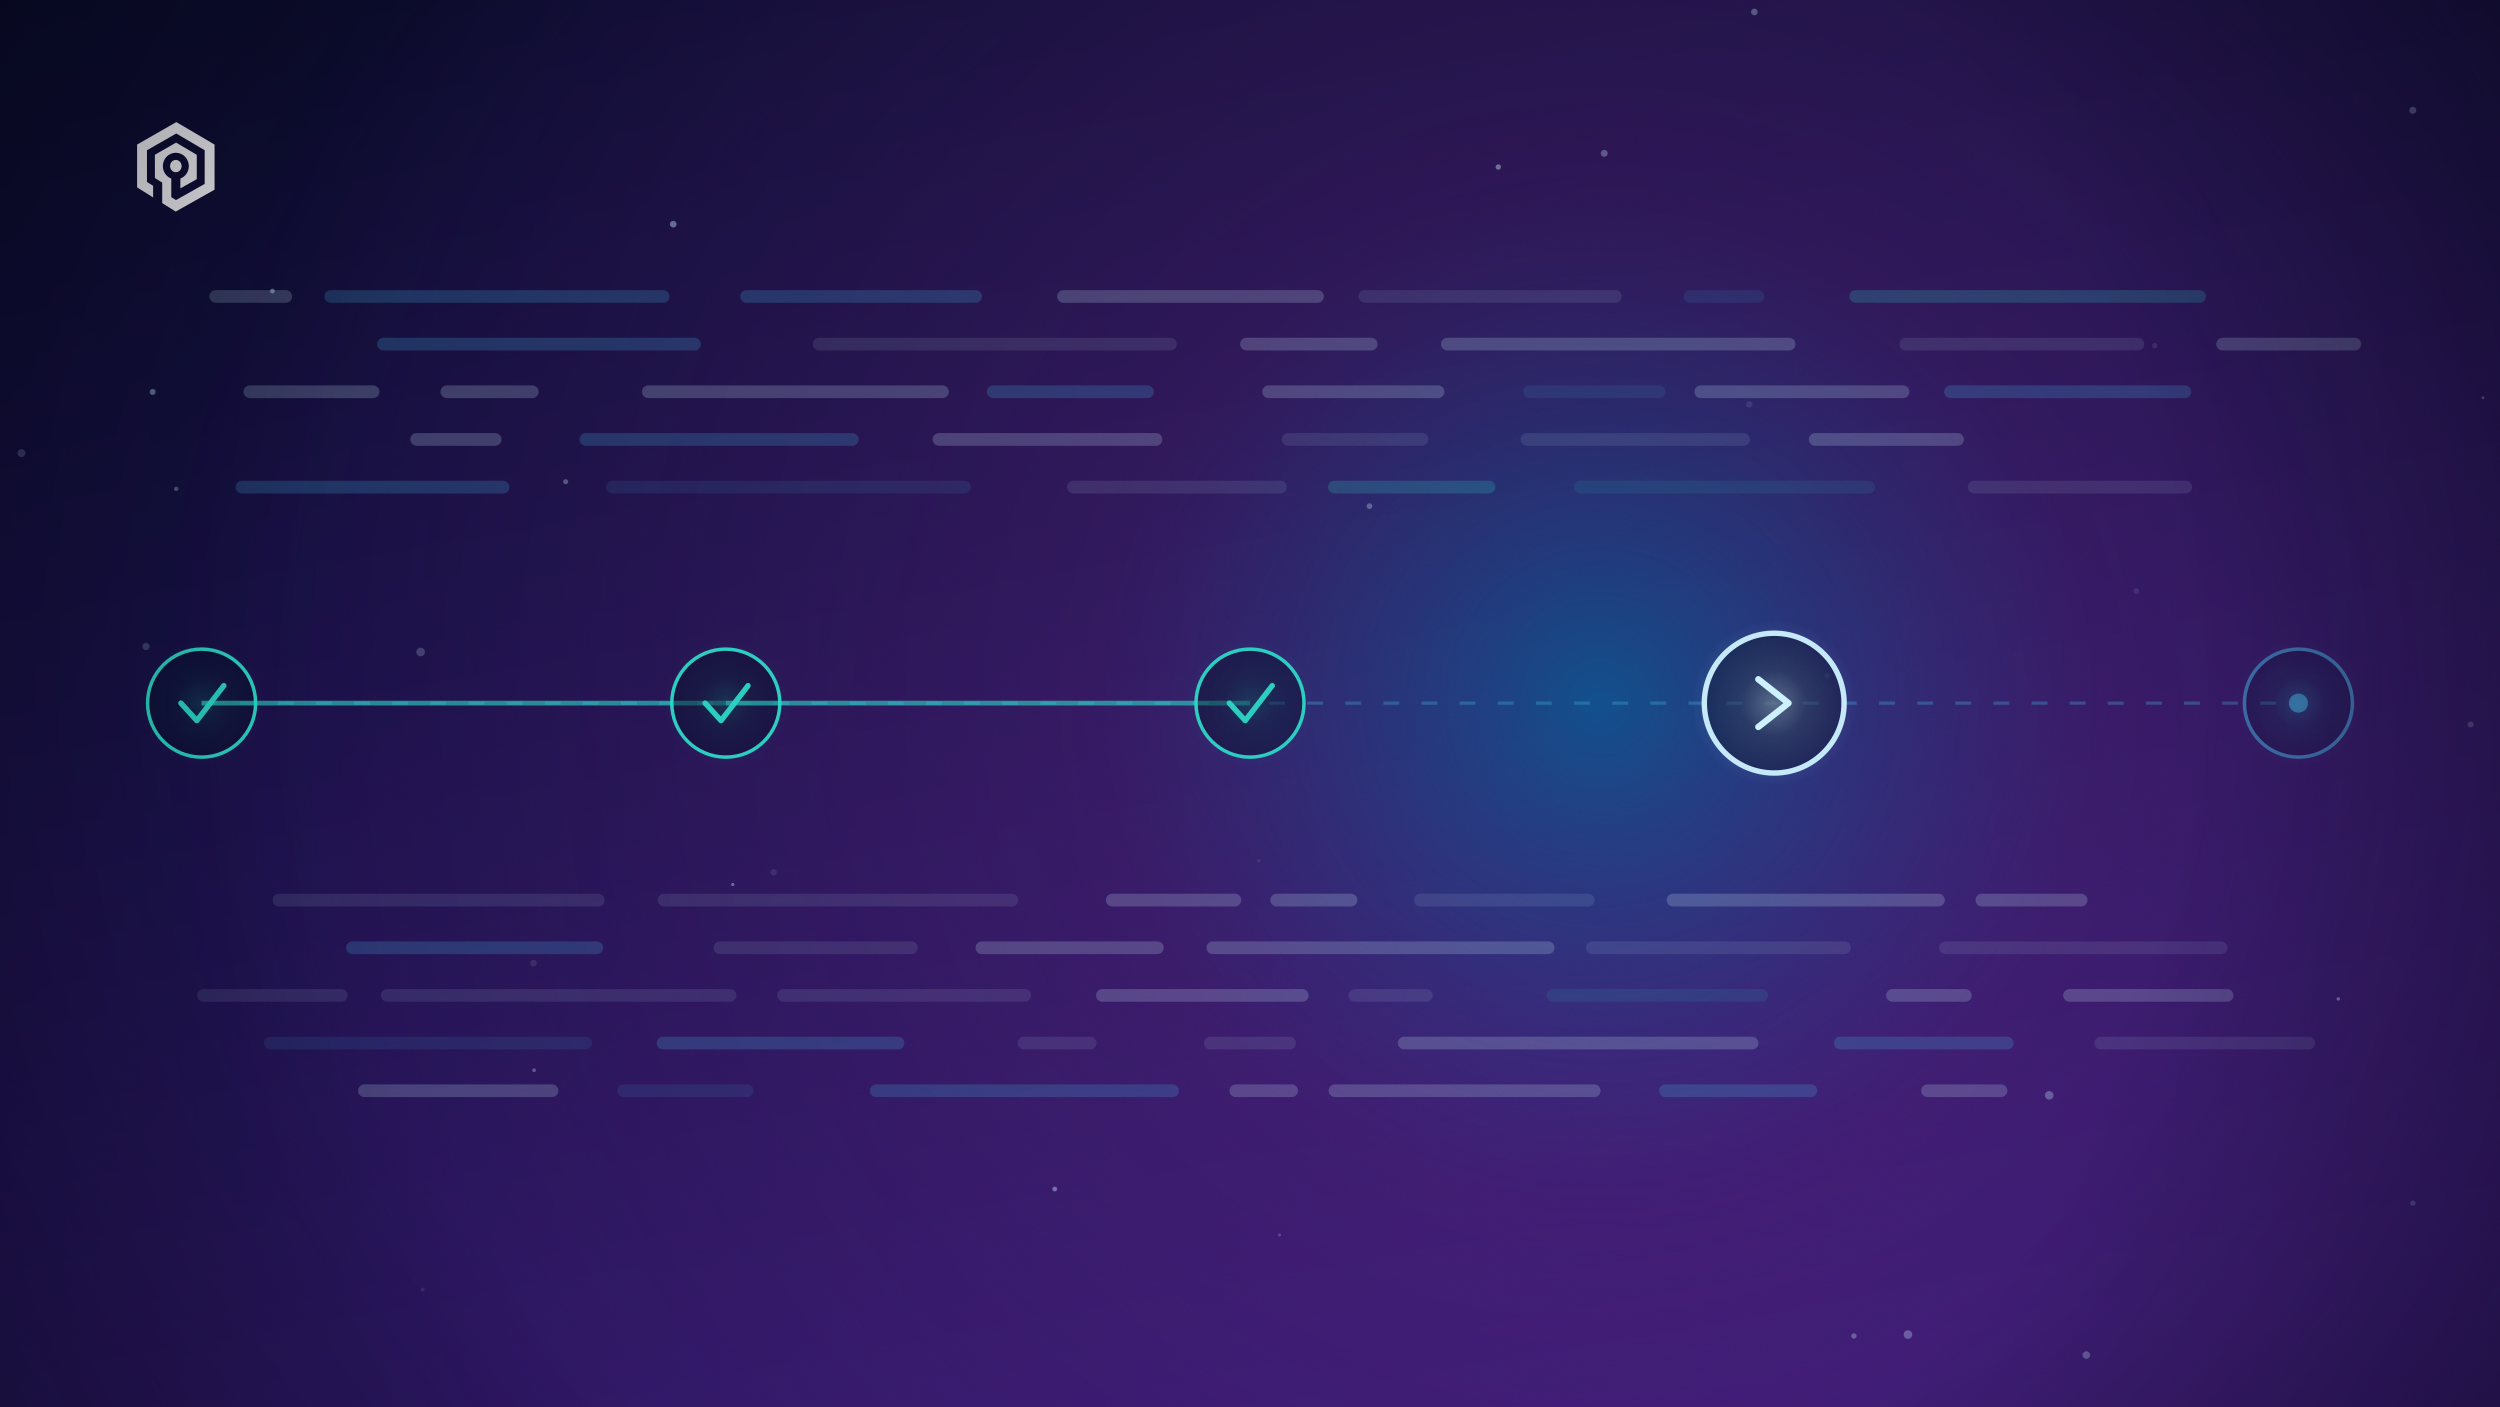
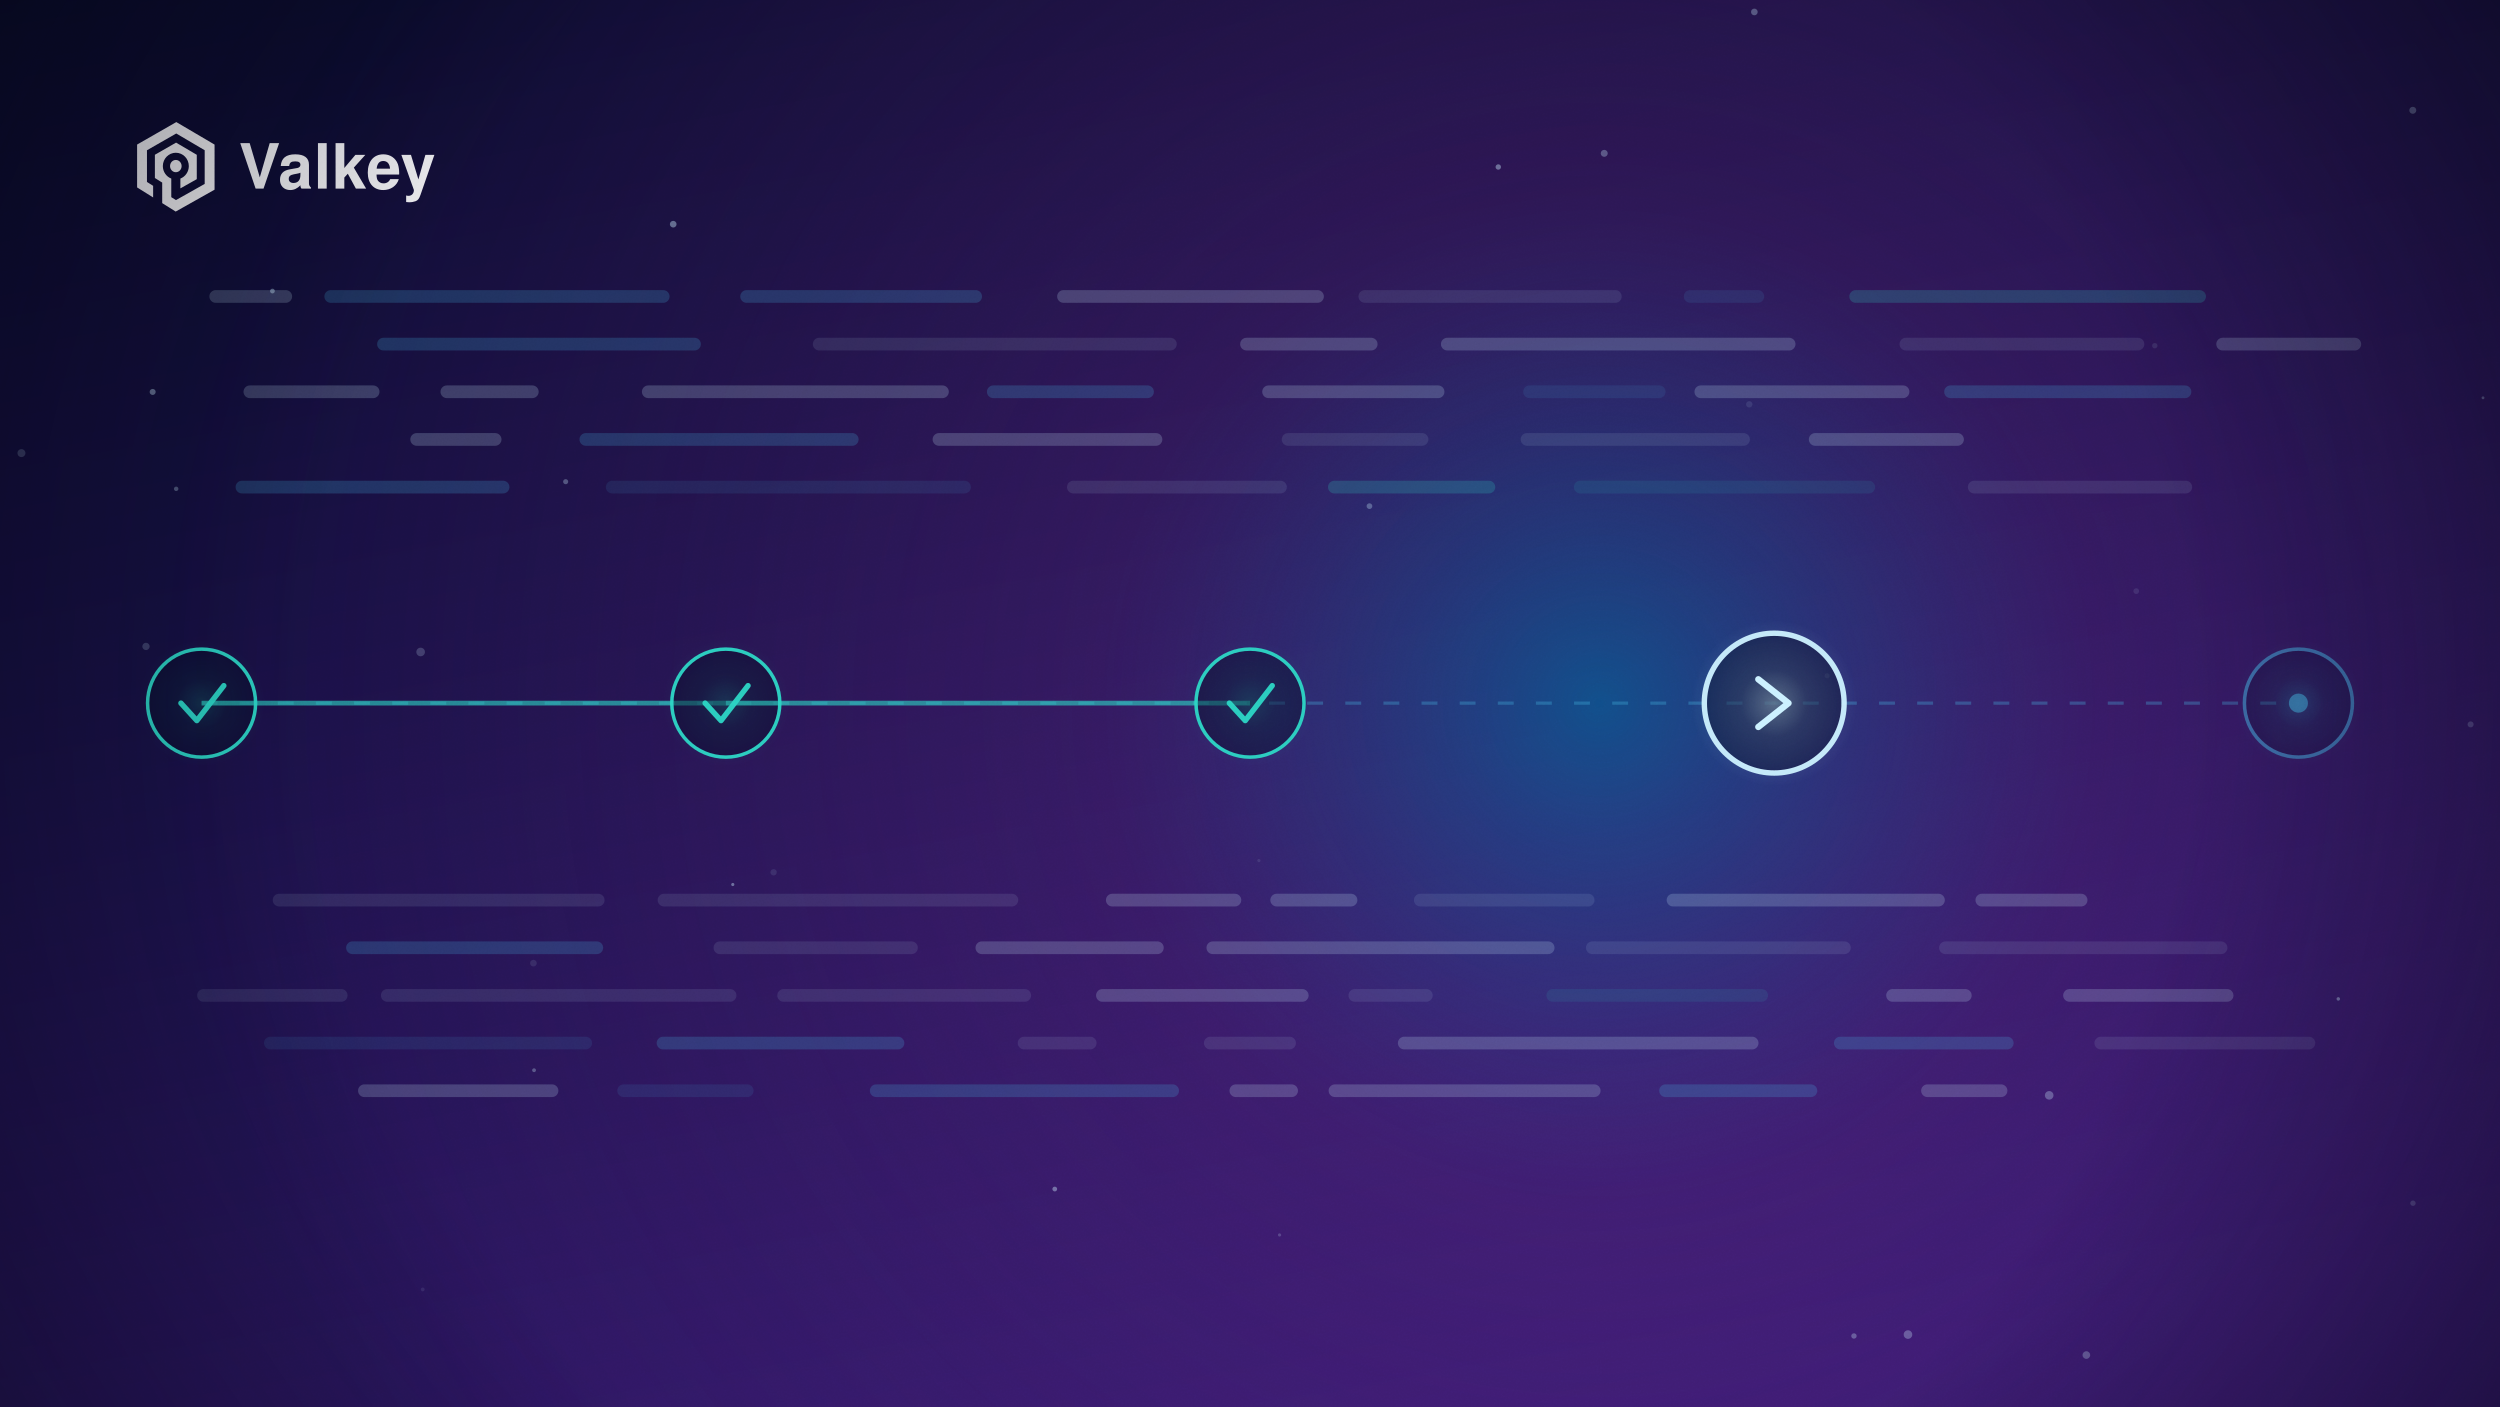
<svg xmlns="http://www.w3.org/2000/svg" width="1920" height="1080" viewBox="173.1 97.4 1573.8 885.2">
  <defs>
    <linearGradient id="sky" x1="0" y1="0" x2="0.32" y2="1">
      <stop offset="0" stop-color="#060A24" />
      <stop offset="0.48" stop-color="#171043" />
      <stop offset="1" stop-color="#301868" />
    </linearGradient>
    <radialGradient id="focus" gradientUnits="userSpaceOnUse" cx="1180" cy="540" r="900">
      <stop offset="0" stop-color="#00A3E0" stop-opacity="0.42" />
      <stop offset="0.35" stop-color="#963CBD" stop-opacity="0.20" />
      <stop offset="1" stop-color="#963CBD" stop-opacity="0" />
    </radialGradient>
    <radialGradient id="vignette" gradientUnits="userSpaceOnUse" cx="960" cy="540" r="1180">
      <stop offset="0.5" stop-color="#03040F" stop-opacity="0" />
      <stop offset="1" stop-color="#03040F" stop-opacity="0.8" />
    </radialGradient>
    <radialGradient id="scrim">
      <stop offset="0" stop-color="#060A24" stop-opacity="0.72" />
      <stop offset="0.6" stop-color="#060A24" stop-opacity="0.45" />
      <stop offset="1" stop-color="#060A24" stop-opacity="0" />
    </radialGradient>
    <filter id="grain" x="0" y="0" width="100%" height="100%">
      <feTurbulence type="fractalNoise" baseFrequency="0.85" numOctaves="4" stitchTiles="stitch" />
      <feColorMatrix type="saturate" values="0" />
    </filter>
    <radialGradient id="h-cyan">
      <stop offset="0" stop-color="#46BDE9" stop-opacity="0.75" />
      <stop offset="0.4" stop-color="#46BDE9" stop-opacity="0.22" />
      <stop offset="1" stop-color="#46BDE9" stop-opacity="0" />
    </radialGradient>
    <radialGradient id="h-ice">
      <stop offset="0" stop-color="#CCF1FF" stop-opacity="0.75" />
      <stop offset="0.4" stop-color="#CCF1FF" stop-opacity="0.22" />
      <stop offset="1" stop-color="#CCF1FF" stop-opacity="0" />
    </radialGradient>
    <radialGradient id="h-mint">
      <stop offset="0" stop-color="#2CD5C4" stop-opacity="0.75" />
      <stop offset="0.4" stop-color="#2CD5C4" stop-opacity="0.22" />
      <stop offset="1" stop-color="#2CD5C4" stop-opacity="0" />
    </radialGradient>
    <radialGradient id="h-coral">
      <stop offset="0" stop-color="#F65275" stop-opacity="0.75" />
      <stop offset="0.4" stop-color="#F65275" stop-opacity="0.22" />
      <stop offset="1" stop-color="#F65275" stop-opacity="0" />
    </radialGradient>
    <radialGradient id="h-violet">
      <stop offset="0" stop-color="#963CBD" stop-opacity="0.75" />
      <stop offset="0.4" stop-color="#963CBD" stop-opacity="0.22" />
      <stop offset="1" stop-color="#963CBD" stop-opacity="0" />
    </radialGradient>
    <radialGradient id="h-gold">
      <stop offset="0" stop-color="#FFB81C" stop-opacity="0.75" />
      <stop offset="0.4" stop-color="#FFB81C" stop-opacity="0.22" />
      <stop offset="1" stop-color="#FFB81C" stop-opacity="0" />
    </radialGradient>
    <filter id="blur3" x="-70%" y="-70%" width="240%" height="240%">
      <feGaussianBlur stdDeviation="3" />
    </filter>
    <filter id="blur8" x="-70%" y="-70%" width="240%" height="240%">
      <feGaussianBlur stdDeviation="8" />
    </filter>
    <filter id="blur18" x="-70%" y="-70%" width="240%" height="240%">
      <feGaussianBlur stdDeviation="18" />
    </filter>
    <filter id="blur40" x="-70%" y="-70%" width="240%" height="240%">
      <feGaussianBlur stdDeviation="40" />
    </filter>
  </defs>
  <rect width="1920" height="1080" fill="url(#sky)" />
  <rect width="1920" height="1080" fill="url(#focus)" />
  <g>
    <circle cx="265" cy="504.3" r="2.3" fill="#CCF1FF" opacity="0.2" />
    <circle cx="1116.3" cy="202.5" r="1.7" fill="#CCF1FF" opacity="0.4" />
    <circle cx="1046.2" cy="1036.5" r="2.3" fill="#CCF1FF" opacity="0.3" />
    <circle cx="269.2" cy="344.1" r="1.9" fill="#CCF1FF" opacity="0.4" />
    <circle cx="1725.1" cy="1016.8" r="2.3" fill="#CCF1FF" opacity="0.1" />
    <circle cx="1277.5" cy="104.9" r="2.1" fill="#CCF1FF" opacity="0.3" />
    <circle cx="1644.4" cy="76.5" r="2.5" fill="#CCF1FF" opacity="0.3" />
    <circle cx="1183" cy="193.9" r="2.2" fill="#CCF1FF" opacity="0.3" />
    <circle cx="186.6" cy="382.6" r="2.5" fill="#CCF1FF" opacity="0.2" />
    <circle cx="1797.1" cy="769.7" r="2.1" fill="#CCF1FF" opacity="0.1" />
    <circle cx="284" cy="405.1" r="1.4" fill="#CCF1FF" opacity="0.3" />
    <circle cx="660.1" cy="646.5" r="2" fill="#CCF1FF" opacity="0.1" />
    <circle cx="1035.2" cy="416" r="1.8" fill="#CCF1FF" opacity="0.3" />
    <circle cx="1001.3" cy="91" r="1.9" fill="#CCF1FF" opacity="0.4" />
    <circle cx="313" cy="86.4" r="1.7" fill="#CCF1FF" opacity="0.3" />
    <circle cx="509.3" cy="771.1" r="1.2" fill="#CCF1FF" opacity="0.3" />
    <circle cx="1692" cy="166.8" r="2.2" fill="#CCF1FF" opacity="0.3" />
    <circle cx="1728.4" cy="553.4" r="1.9" fill="#CCF1FF" opacity="0.2" />
    <circle cx="978.6" cy="874.8" r="1" fill="#CCF1FF" opacity="0.2" />
    <circle cx="529.2" cy="400.6" r="1.6" fill="#CCF1FF" opacity="0.3" />
    <circle cx="1736.2" cy="347.8" r="0.9" fill="#CCF1FF" opacity="0.3" />
    <circle cx="437.9" cy="507.8" r="2.7" fill="#CCF1FF" opacity="0.2" />
    <circle cx="1323.3" cy="522.8" r="1.6" fill="#CCF1FF" opacity="0.1" />
    <circle cx="1645.1" cy="726.2" r="1.1" fill="#CCF1FF" opacity="0.4" />
    <circle cx="1692.1" cy="854.8" r="1.7" fill="#CCF1FF" opacity="0.2" />
    <circle cx="881.3" cy="13.8" r="2.7" fill="#CCF1FF" opacity="0.3" />
    <circle cx="1517.9" cy="469.5" r="1.8" fill="#CCF1FF" opacity="0.1" />
    <circle cx="1486.5" cy="950.4" r="2.4" fill="#CCF1FF" opacity="0.3" />
    <circle cx="965.6" cy="639.1" r="1" fill="#CCF1FF" opacity="0.1" />
    <circle cx="965.1" cy="1047.8" r="2.5" fill="#CCF1FF" opacity="0.3" />
    <circle cx="596.9" cy="238.5" r="2.1" fill="#CCF1FF" opacity="0.4" />
    <circle cx="1841.7" cy="1079.2" r="2.4" fill="#CCF1FF" opacity="0.3" />
    <circle cx="439.2" cy="909.1" r="1.2" fill="#CCF1FF" opacity="0.1" />
    <circle cx="276.2" cy="78.3" r="2.6" fill="#CCF1FF" opacity="0.2" />
    <circle cx="508.9" cy="703.7" r="2.1" fill="#CCF1FF" opacity="0.1" />
    <circle cx="344.6" cy="280.6" r="1.5" fill="#CCF1FF" opacity="0.4" />
    <circle cx="1885.1" cy="208.8" r="2.5" fill="#CCF1FF" opacity="0.2" />
    <circle cx="1463.1" cy="786.9" r="2.7" fill="#CCF1FF" opacity="0.3" />
    <circle cx="1785.7" cy="1060.6" r="1.6" fill="#CCF1FF" opacity="0.1" />
    <circle cx="10.7" cy="128.4" r="1.9" fill="#CCF1FF" opacity="0.4" />
    <circle cx="837.1" cy="845.9" r="1.5" fill="#CCF1FF" opacity="0.4" />
    <circle cx="414.6" cy="1024.1" r="2.3" fill="#CCF1FF" opacity="0.1" />
    <circle cx="1340.2" cy="938.4" r="1.7" fill="#CCF1FF" opacity="0.3" />
    <circle cx="1374.2" cy="937.5" r="2.7" fill="#CCF1FF" opacity="0.3" />
    <circle cx="105.3" cy="92" r="1.4" fill="#CCF1FF" opacity="0.4" />
    <circle cx="1818.5" cy="209.1" r="1.4" fill="#CCF1FF" opacity="0.1" />
    <circle cx="634.4" cy="654.2" r="1" fill="#CCF1FF" opacity="0.4" />
    <circle cx="116" cy="117" r="1.5" fill="#CCF1FF" opacity="0.2" />
    <circle cx="1274.3" cy="351.9" r="2" fill="#CCF1FF" opacity="0.1" />
    <circle cx="1529.6" cy="315" r="1.7" fill="#CCF1FF" opacity="0.1" />
  </g>
  <g>
    <rect x="304.9" y="280" width="52.1" height="8" rx="4" fill="#CCF1FF" opacity="0.2" />
    <rect x="377.3" y="280" width="217.3" height="8" rx="4" fill="#46BDE9" opacity="0.2" />
    <rect x="639.1" y="280" width="152.2" height="8" rx="4" fill="#46BDE9" opacity="0.2" />
    <rect x="838.6" y="280" width="167.9" height="8" rx="4" fill="#CCF1FF" opacity="0.2" />
    <rect x="1028.3" y="280" width="165.7" height="8" rx="4" fill="#CCF1FF" opacity="0.1" />
    <rect x="1233.1" y="280" width="50.6" height="8" rx="4" fill="#46BDE9" opacity="0.1" />
    <rect x="1337.3" y="280" width="224.5" height="8" rx="4" fill="#2CD5C4" opacity="0.2" />
    <rect x="410.5" y="310" width="203.8" height="8" rx="4" fill="#46BDE9" opacity="0.2" />
    <rect x="684.8" y="310" width="229.1" height="8" rx="4" fill="#CCF1FF" opacity="0.1" />
    <rect x="953.8" y="310" width="86.5" height="8" rx="4" fill="#CCF1FF" opacity="0.2" />
    <rect x="1080.2" y="310" width="223.2" height="8" rx="4" fill="#CCF1FF" opacity="0.2" />
    <rect x="1368.9" y="310" width="154.1" height="8" rx="4" fill="#CCF1FF" opacity="0.1" />
    <rect x="1568.3" y="310" width="91.2" height="8" rx="4" fill="#CCF1FF" opacity="0.2" />
    <rect x="326.4" y="340" width="85.6" height="8" rx="4" fill="#CCF1FF" opacity="0.2" />
    <rect x="450.4" y="340" width="61.8" height="8" rx="4" fill="#CCF1FF" opacity="0.2" />
    <rect x="577.2" y="340" width="193.2" height="8" rx="4" fill="#CCF1FF" opacity="0.2" />
    <rect x="794.4" y="340" width="105.1" height="8" rx="4" fill="#46BDE9" opacity="0.2" />
    <rect x="967.7" y="340" width="114.7" height="8" rx="4" fill="#CCF1FF" opacity="0.2" />
    <rect x="1132" y="340" width="89.6" height="8" rx="4" fill="#46BDE9" opacity="0.1" />
    <rect x="1239.8" y="340" width="135.3" height="8" rx="4" fill="#CCF1FF" opacity="0.2" />
    <rect x="1397" y="340" width="155.6" height="8" rx="4" fill="#46BDE9" opacity="0.2" />
    <rect x="431.4" y="370" width="57.4" height="8" rx="4" fill="#CCF1FF" opacity="0.2" />
    <rect x="537.9" y="370" width="175.7" height="8" rx="4" fill="#46BDE9" opacity="0.2" />
    <rect x="760.2" y="370" width="144.6" height="8" rx="4" fill="#CCF1FF" opacity="0.2" />
    <rect x="980" y="370" width="92.3" height="8" rx="4" fill="#CCF1FF" opacity="0.1" />
    <rect x="1130.4" y="370" width="144.3" height="8" rx="4" fill="#CCF1FF" opacity="0.1" />
    <rect x="1311.8" y="370" width="97.6" height="8" rx="4" fill="#CCF1FF" opacity="0.2" />
    <rect x="321.4" y="400" width="172.4" height="8" rx="4" fill="#46BDE9" opacity="0.2" />
    <rect x="554.5" y="400" width="229.8" height="8" rx="4" fill="#46BDE9" opacity="0.1" />
    <rect x="844.8" y="400" width="138.4" height="8" rx="4" fill="#CCF1FF" opacity="0.1" />
    <rect x="1009.1" y="400" width="105.3" height="8" rx="4" fill="#2CD5C4" opacity="0.2" />
    <rect x="1163.9" y="400" width="189.6" height="8" rx="4" fill="#2CD5C4" opacity="0.1" />
    <rect x="1411.9" y="400" width="141.2" height="8" rx="4" fill="#CCF1FF" opacity="0.1" />
    <rect x="344.8" y="660" width="208.9" height="8" rx="4" fill="#CCF1FF" opacity="0.1" />
    <rect x="587.1" y="660" width="227" height="8" rx="4" fill="#CCF1FF" opacity="0.1" />
    <rect x="869.3" y="660" width="85.2" height="8" rx="4" fill="#CCF1FF" opacity="0.2" />
    <rect x="972.8" y="660" width="54.8" height="8" rx="4" fill="#CCF1FF" opacity="0.2" />
    <rect x="1063.2" y="660" width="113.7" height="8" rx="4" fill="#CCF1FF" opacity="0.1" />
    <rect x="1222.3" y="660" width="175.1" height="8" rx="4" fill="#CCF1FF" opacity="0.2" />
    <rect x="1416.7" y="660" width="70.5" height="8" rx="4" fill="#CCF1FF" opacity="0.2" />
    <rect x="391" y="690" width="161.8" height="8" rx="4" fill="#46BDE9" opacity="0.2" />
    <rect x="622.3" y="690" width="128.6" height="8" rx="4" fill="#CCF1FF" opacity="0.1" />
    <rect x="787.2" y="690" width="118.5" height="8" rx="4" fill="#CCF1FF" opacity="0.2" />
    <rect x="932.6" y="690" width="219.1" height="8" rx="4" fill="#CCF1FF" opacity="0.2" />
    <rect x="1171.5" y="690" width="166.7" height="8" rx="4" fill="#CCF1FF" opacity="0.1" />
    <rect x="1393.8" y="690" width="181.5" height="8" rx="4" fill="#CCF1FF" opacity="0.1" />
    <rect x="297.2" y="720" width="94.7" height="8" rx="4" fill="#CCF1FF" opacity="0.1" />
    <rect x="412.9" y="720" width="223.8" height="8" rx="4" fill="#CCF1FF" opacity="0.1" />
    <rect x="662.4" y="720" width="159.8" height="8" rx="4" fill="#CCF1FF" opacity="0.1" />
    <rect x="863.1" y="720" width="133.8" height="8" rx="4" fill="#CCF1FF" opacity="0.2" />
    <rect x="1022" y="720" width="53" height="8" rx="4" fill="#CCF1FF" opacity="0.1" />
    <rect x="1146.6" y="720" width="139.5" height="8" rx="4" fill="#2CD5C4" opacity="0.1" />
    <rect x="1360.5" y="720" width="53.8" height="8" rx="4" fill="#CCF1FF" opacity="0.2" />
    <rect x="1471.9" y="720" width="107.2" height="8" rx="4" fill="#CCF1FF" opacity="0.2" />
    <rect x="339.3" y="750" width="206.5" height="8" rx="4" fill="#46BDE9" opacity="0.1" />
    <rect x="586.5" y="750" width="155.9" height="8" rx="4" fill="#46BDE9" opacity="0.2" />
    <rect x="813.8" y="750" width="49.6" height="8" rx="4" fill="#CCF1FF" opacity="0.1" />
    <rect x="931" y="750" width="57.9" height="8" rx="4" fill="#CCF1FF" opacity="0.1" />
    <rect x="1053.1" y="750" width="227" height="8" rx="4" fill="#CCF1FF" opacity="0.2" />
    <rect x="1327.6" y="750" width="113.1" height="8" rx="4" fill="#46BDE9" opacity="0.2" />
    <rect x="1491.6" y="750" width="139" height="8" rx="4" fill="#CCF1FF" opacity="0.1" />
    <rect x="398.5" y="780" width="126.1" height="8" rx="4" fill="#CCF1FF" opacity="0.2" />
    <rect x="561.7" y="780" width="85.8" height="8" rx="4" fill="#46BDE9" opacity="0.1" />
    <rect x="720.7" y="780" width="194.6" height="8" rx="4" fill="#46BDE9" opacity="0.2" />
    <rect x="947.1" y="780" width="43.1" height="8" rx="4" fill="#CCF1FF" opacity="0.2" />
    <rect x="1009.5" y="780" width="171.2" height="8" rx="4" fill="#CCF1FF" opacity="0.2" />
    <rect x="1217.6" y="780" width="99.5" height="8" rx="4" fill="#46BDE9" opacity="0.2" />
    <rect x="1382.5" y="780" width="54.3" height="8" rx="4" fill="#CCF1FF" opacity="0.2" />
  </g>
  <g>
    <line x1="300" y1="540" x2="1620" y2="540" stroke="#46BDE9" stroke-width="2" stroke-dasharray="10 14" opacity="0.3" />
    <circle cx="300" cy="540" r="40" fill="url(#h-mint)" opacity="0.4" />
    <circle cx="300" cy="540" r="34" fill="#060A24" fill-opacity="0.45" stroke="#2CD5C4" stroke-width="2.2" opacity="0.95" />
    <path d="M 287 540 L 297 551 L 314 529" fill="none" stroke="#2CD5C4" stroke-width="3.4" stroke-linecap="round" stroke-linejoin="round" opacity="0.95" />
    <line x1="300" y1="540" x2="630" y2="540" stroke="#2CD5C4" stroke-width="3" opacity="0.6" />
    <circle cx="630" cy="540" r="40" fill="url(#h-mint)" opacity="0.4" />
    <circle cx="630" cy="540" r="34" fill="#060A24" fill-opacity="0.45" stroke="#2CD5C4" stroke-width="2.2" opacity="0.95" />
    <path d="M 617 540 L 627 551 L 644 529" fill="none" stroke="#2CD5C4" stroke-width="3.4" stroke-linecap="round" stroke-linejoin="round" opacity="0.95" />
    <line x1="630" y1="540" x2="960" y2="540" stroke="#2CD5C4" stroke-width="3" opacity="0.6" />
    <circle cx="960" cy="540" r="40" fill="url(#h-mint)" opacity="0.4" />
    <circle cx="960" cy="540" r="34" fill="#060A24" fill-opacity="0.45" stroke="#2CD5C4" stroke-width="2.2" opacity="0.95" />
    <path d="M 947 540 L 957 551 L 974 529" fill="none" stroke="#2CD5C4" stroke-width="3.4" stroke-linecap="round" stroke-linejoin="round" opacity="0.95" />
    <circle cx="1290" cy="540" r="52" fill="url(#h-ice)" opacity="0.9" />
    <circle cx="1290" cy="540" r="44" fill="#060A24" fill-opacity="0.45" stroke="#CCF1FF" stroke-width="3.4" opacity="0.95" />
    <path d="M 1280 525 L 1299 540 L 1280 555" fill="none" stroke="#CCF1FF" stroke-width="4" stroke-linecap="round" stroke-linejoin="round" />
    <circle cx="1620" cy="540" r="40" fill="url(#h-cyan)" opacity="0.4" />
    <circle cx="1620" cy="540" r="34" fill="#060A24" fill-opacity="0.45" stroke="#46BDE9" stroke-width="2.2" opacity="0.5" />
    <circle cx="1620" cy="540" r="6" fill="#46BDE9" opacity="0.5" />
  </g>
  <g opacity="0.92">
    <g transform="translate(258.6 172.6) scale(0.8084)">
      <path d="M 13.482 60.695 L 0.998 52.884 L 0.998 19.503 L 31.528 2.001 L 61.318 19.532 L 61.318 54.645 L 31.055 71.689 L 20.548 65.116 L 20.548 51.041 L 20.548 49.12 L 14.852 45.556 L 14.852 27.453 L 31.346 17.997 L 47.464 27.482 L 47.464 46.451 L 34.703 53.638 L 34.703 45.999 C 38.529 44.526 41.274 40.739 41.274 36.27 C 41.274 30.511 36.713 25.884 31.158 25.884 C 25.603 25.884 21.042 30.511 21.042 36.27 C 21.042 40.739 23.787 44.526 27.612 45.999 L 27.612 60.474 L 31.261 62.756 L 53.635 50.155 L 53.635 23.925 L 31.477 10.885 L 8.681 23.954 L 8.681 48.629 L 13.482 51.633 L 13.482 60.695 Z M 31.158 31.498 C 33.672 31.498 35.66 33.664 35.66 36.27 C 35.66 38.877 33.672 41.043 31.158 41.043 C 28.644 41.043 26.656 38.877 26.656 36.27 C 26.656 33.664 28.644 31.498 31.158 31.498 Z" fill="#FFFFFF" fill-rule="evenodd" />
    </g>
+     <text x="323.4" y="216.1" fill="#FFFFFF" font-family="Helvetica Neue, Helvetica, Arial, sans-serif" font-size="39.3" font-weight="600" letter-spacing="0.5">Valkey</text>
  </g>
  <rect width="1920" height="1080" fill="url(#vignette)" />
  <rect width="1920" height="1080" filter="url(#grain)" opacity="0.055" style="mix-blend-mode:overlay" />
</svg>
